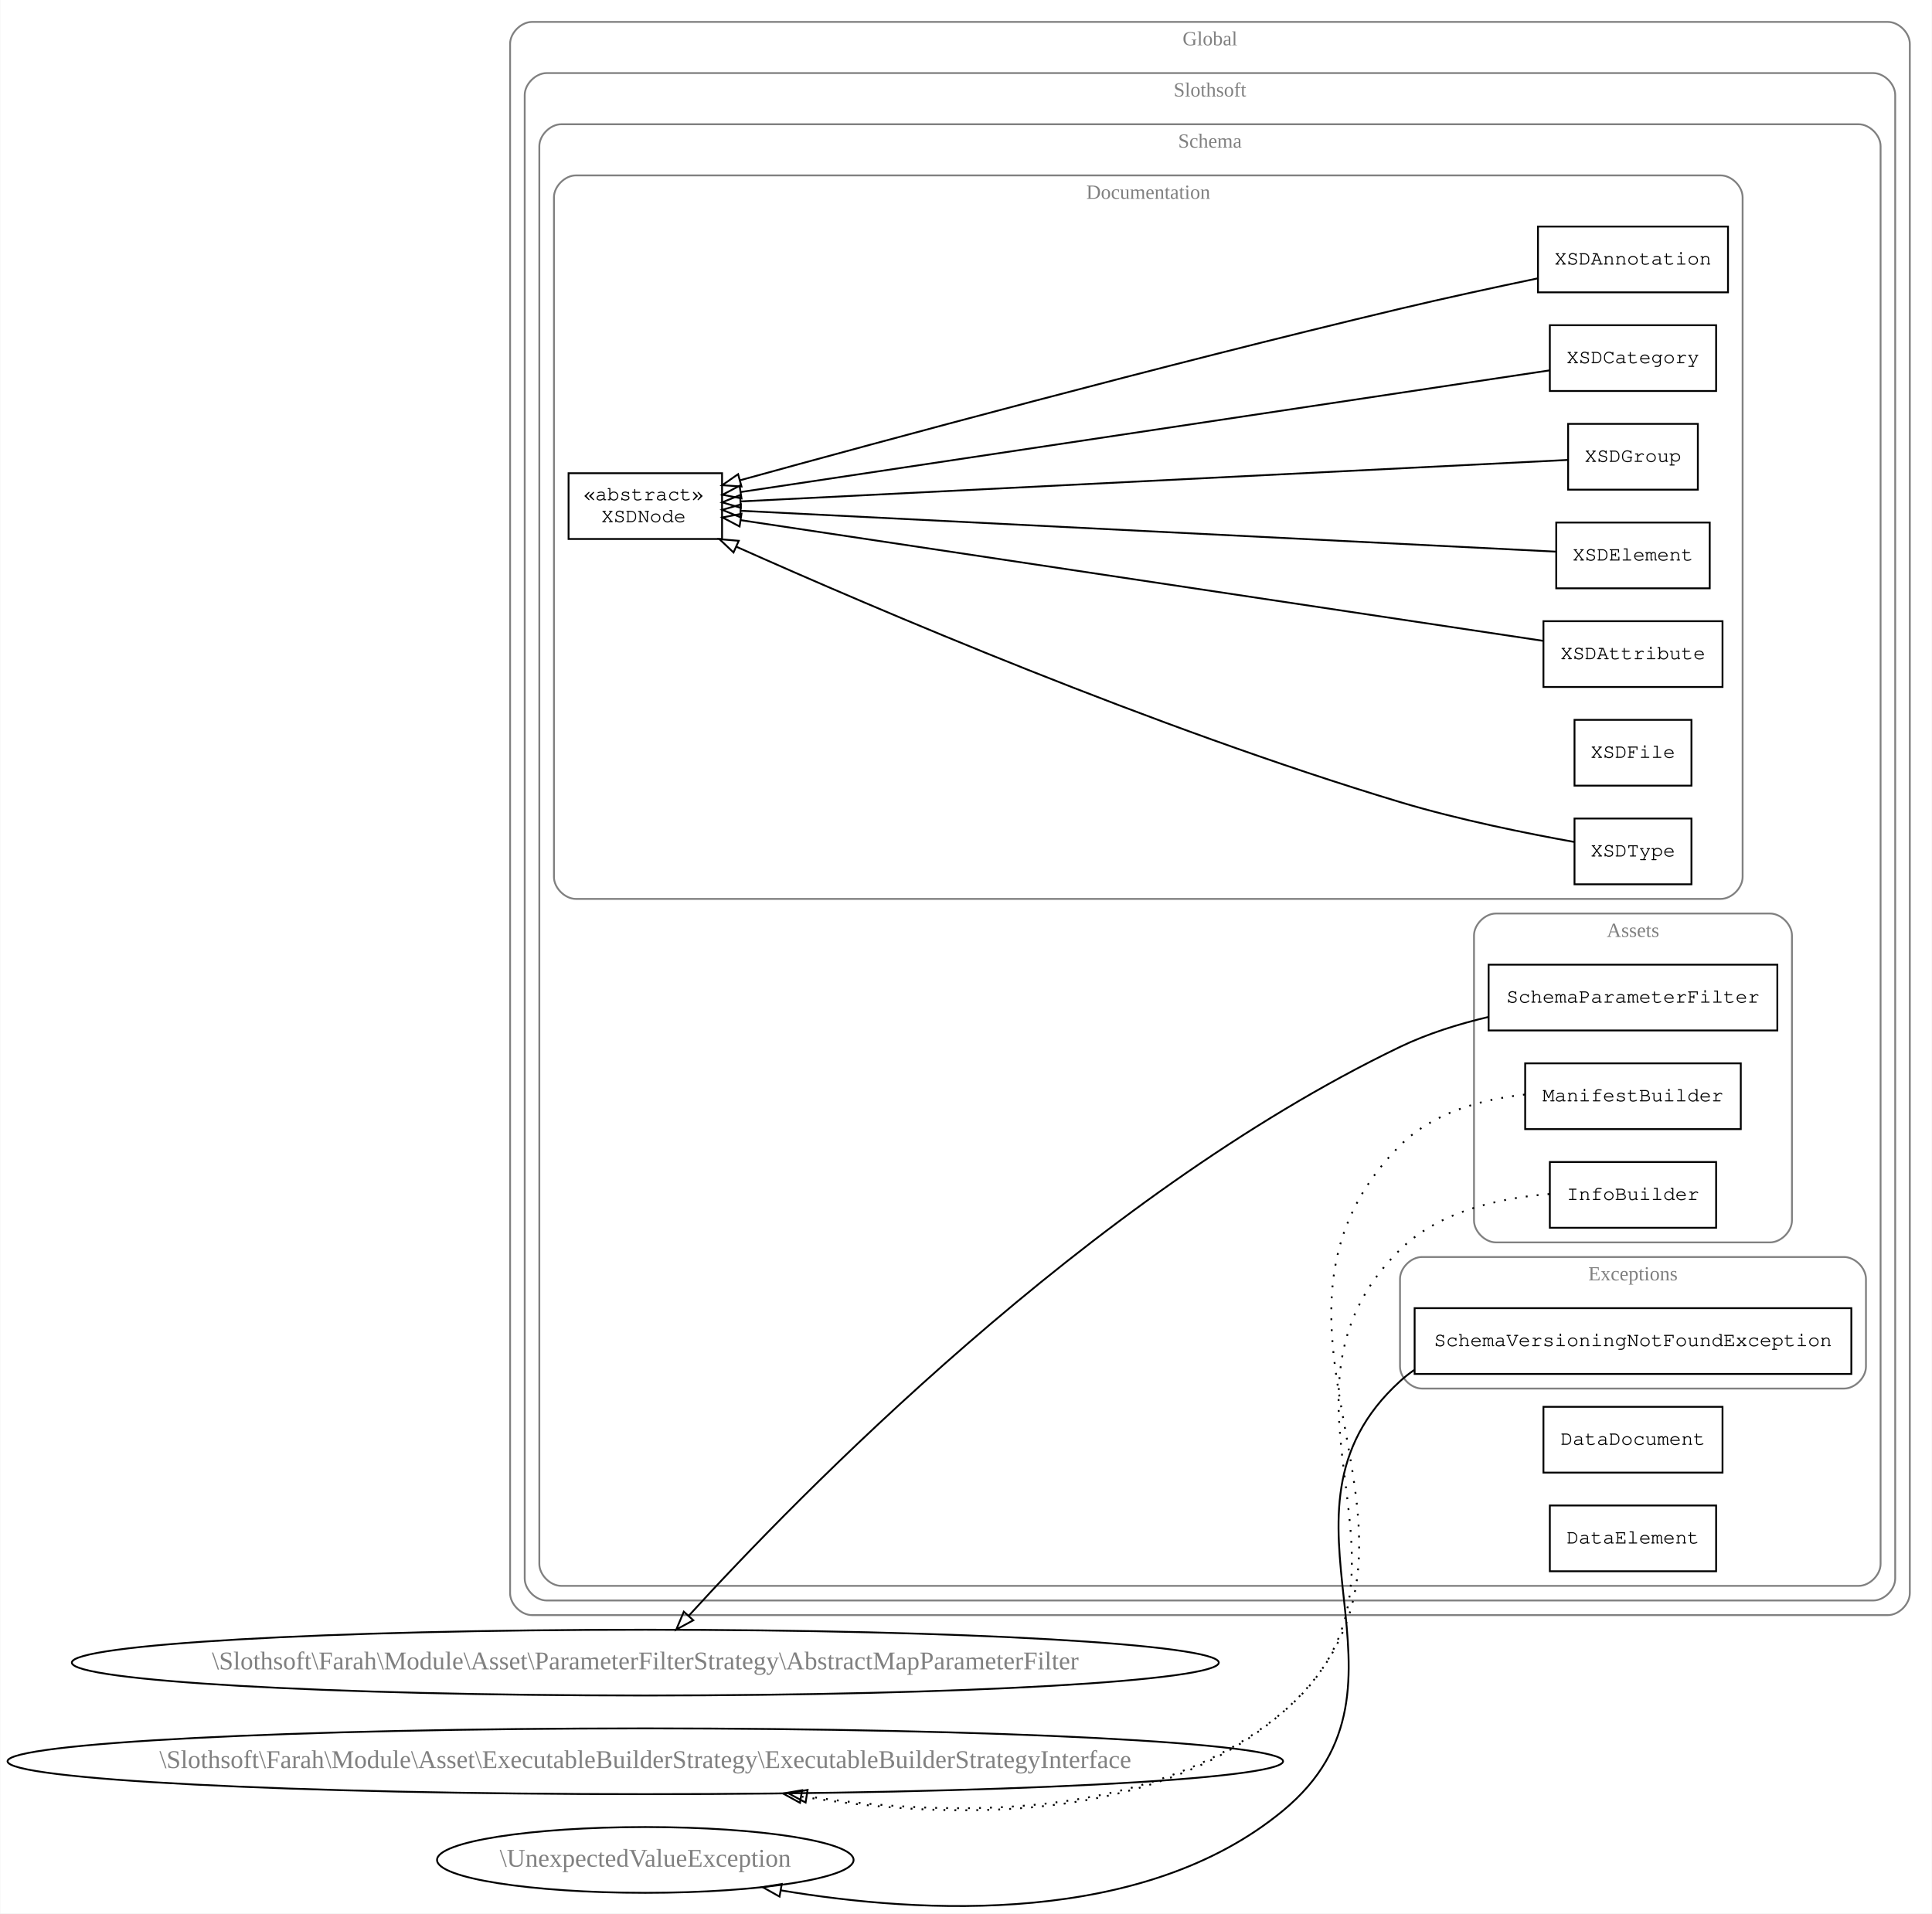
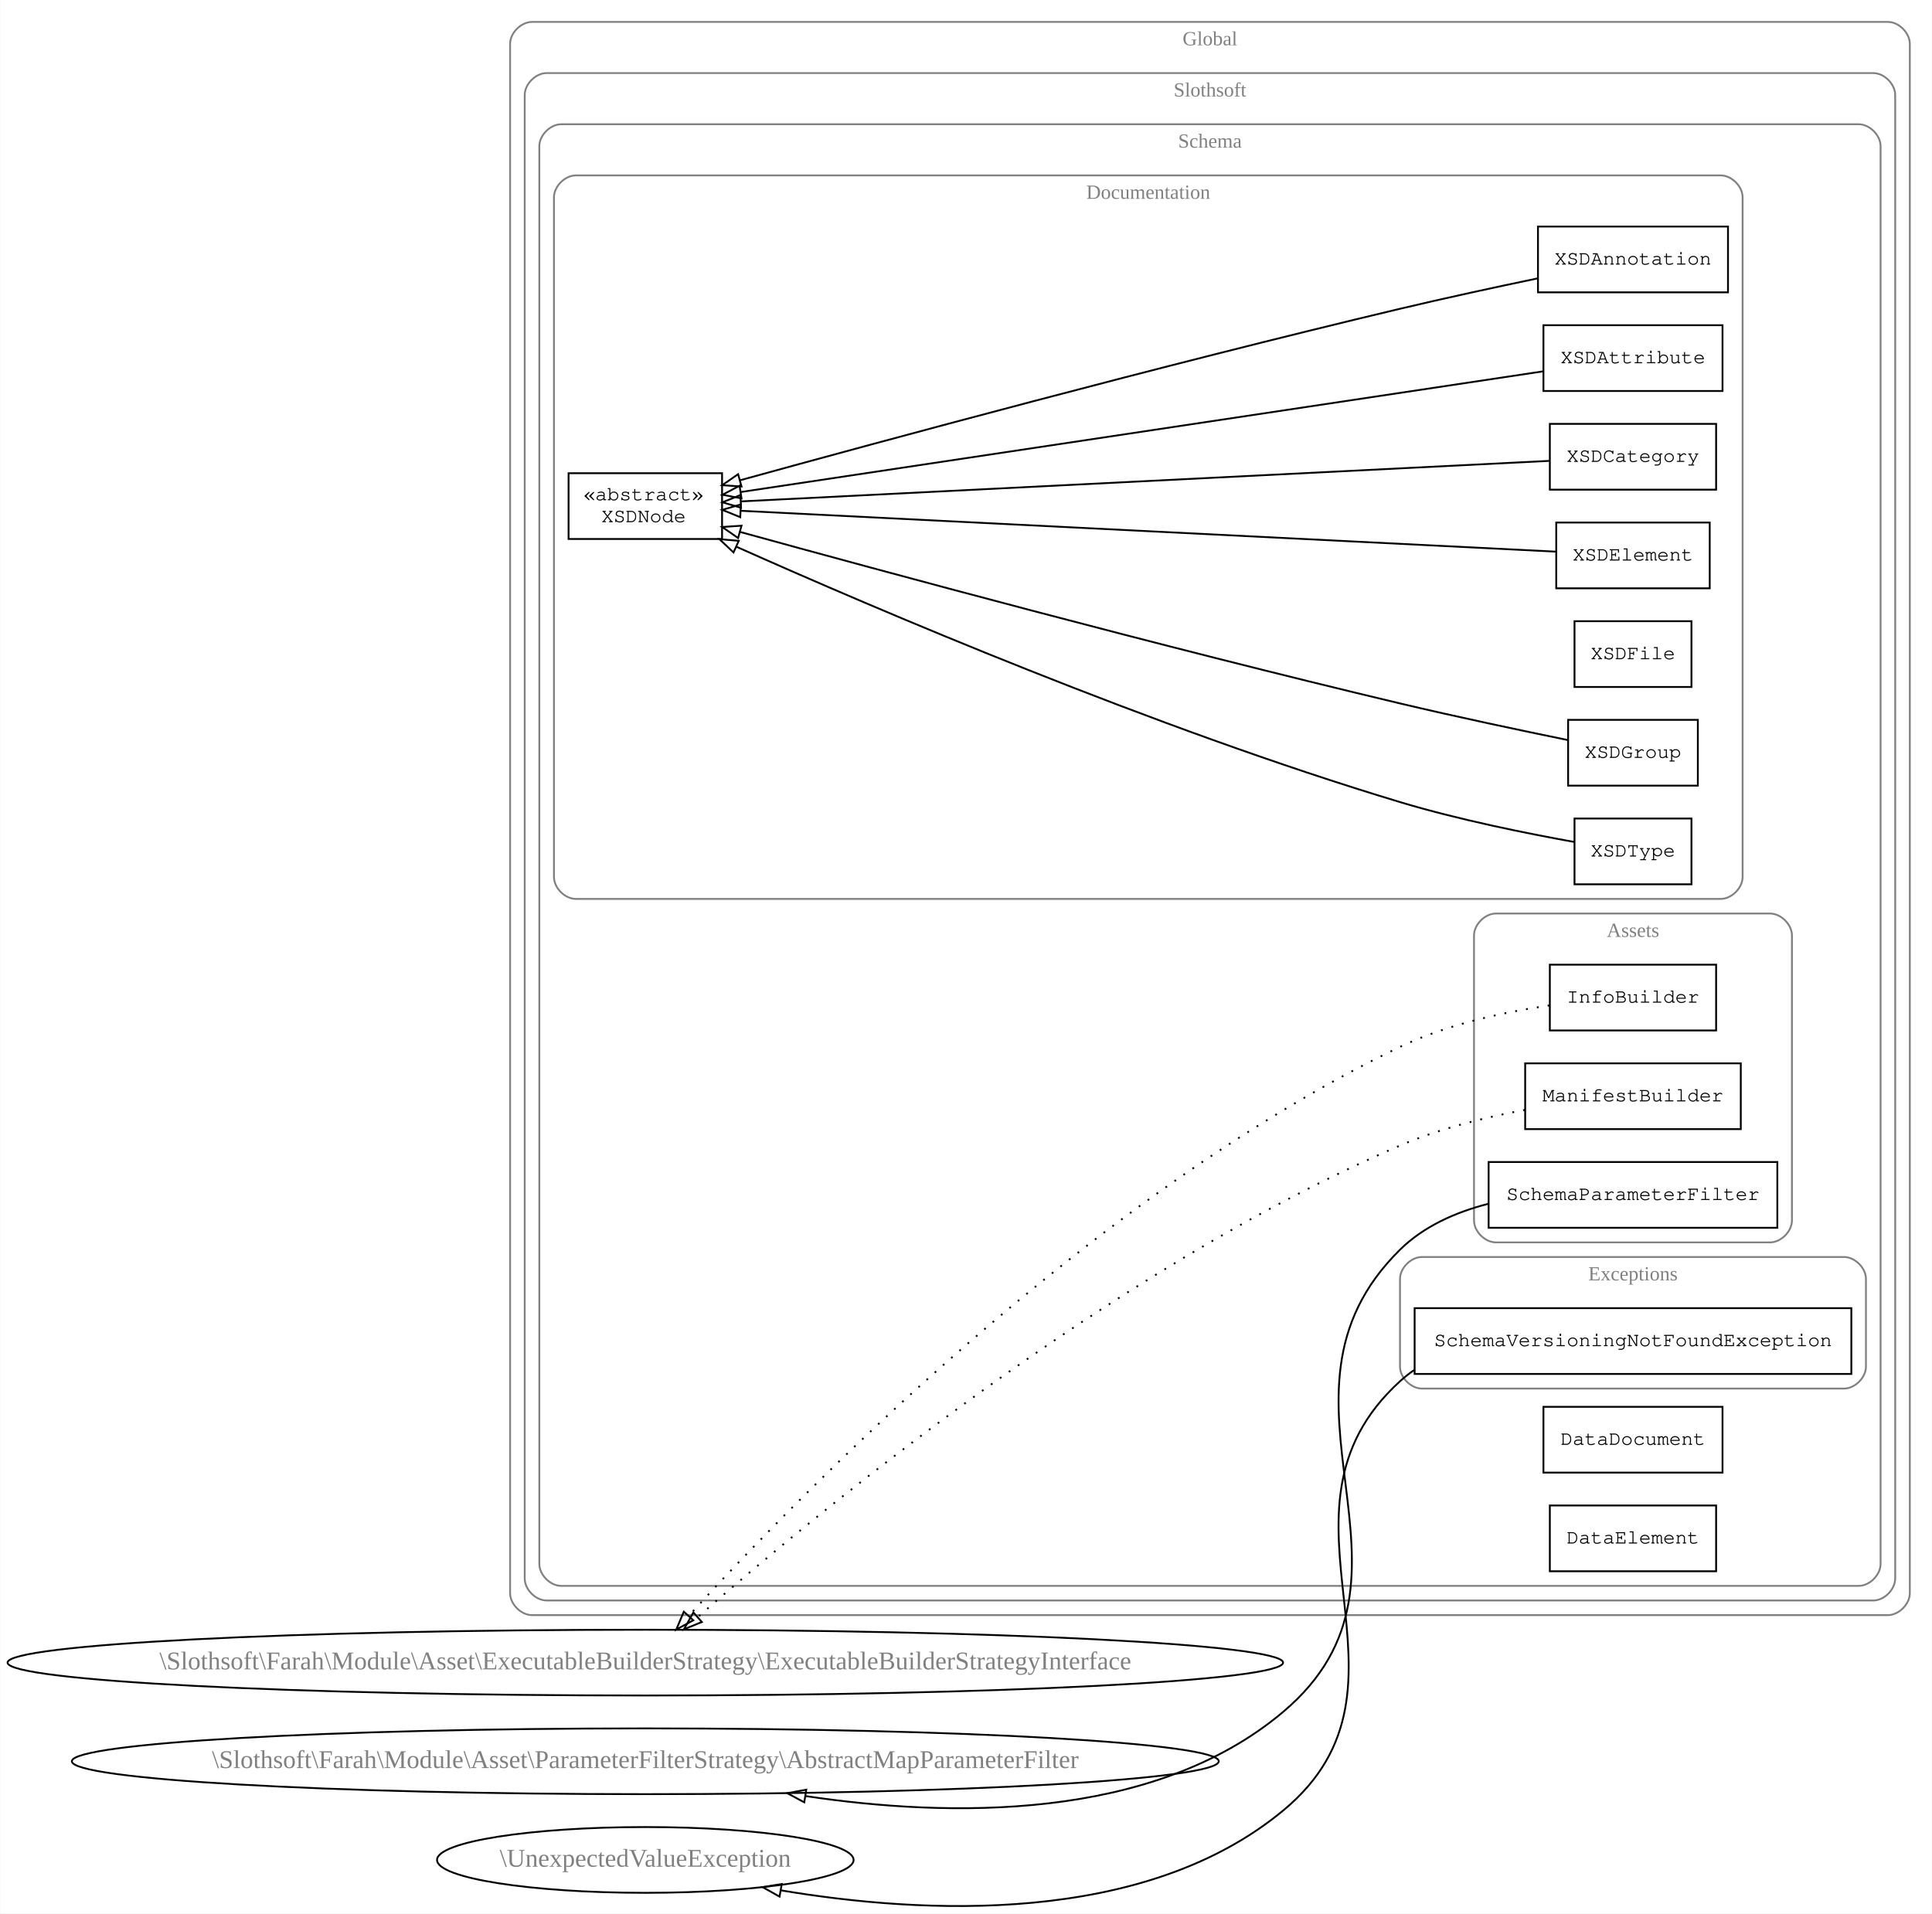
<svg xmlns="http://www.w3.org/2000/svg" width="1057pt" height="1047pt" viewBox="0.00 0.00 1057.04 1047.32">
  <g id="graph0" class="graph" transform="scale(1 1) rotate(0) translate(4 1043.32)">
    <polygon fill="white" stroke="none" points="-4,4 -4,-1043.32 1053.04,-1043.32 1053.04,4 -4,4" />
    <g id="clust1" class="cluster">
      <path fill="none" stroke="gray" d="M287.019,-159.316C287.019,-159.316 1029.04,-159.316 1029.04,-159.316 1035.04,-159.316 1041.04,-165.316 1041.04,-171.316 1041.04,-171.316 1041.04,-1019.32 1041.04,-1019.32 1041.04,-1025.32 1035.04,-1031.32 1029.04,-1031.32 1029.04,-1031.32 287.019,-1031.32 287.019,-1031.32 281.019,-1031.32 275.019,-1025.32 275.019,-1019.32 275.019,-1019.32 275.019,-171.316 275.019,-171.316 275.019,-165.316 281.019,-159.316 287.019,-159.316" />
      <text text-anchor="middle" x="658.029" y="-1018.52" font-family="Times New Roman,serif" font-size="11.00" fill="gray">Global</text>
    </g>
    <g id="clust2" class="cluster">
      <path fill="none" stroke="gray" d="M295.019,-167.316C295.019,-167.316 1021.04,-167.316 1021.04,-167.316 1027.04,-167.316 1033.04,-173.316 1033.04,-179.316 1033.04,-179.316 1033.04,-991.316 1033.04,-991.316 1033.04,-997.316 1027.04,-1003.32 1021.04,-1003.32 1021.04,-1003.32 295.019,-1003.32 295.019,-1003.32 289.019,-1003.32 283.019,-997.316 283.019,-991.316 283.019,-991.316 283.019,-179.316 283.019,-179.316 283.019,-173.316 289.019,-167.316 295.019,-167.316" />
      <text text-anchor="middle" x="658.029" y="-990.516" font-family="Times New Roman,serif" font-size="11.00" fill="gray">Slothsoft</text>
    </g>
    <g id="clust3" class="cluster">
      <path fill="none" stroke="gray" d="M303.019,-175.316C303.019,-175.316 1013.04,-175.316 1013.04,-175.316 1019.04,-175.316 1025.04,-181.316 1025.04,-187.316 1025.04,-187.316 1025.04,-963.316 1025.04,-963.316 1025.04,-969.316 1019.04,-975.316 1013.04,-975.316 1013.04,-975.316 303.019,-975.316 303.019,-975.316 297.019,-975.316 291.019,-969.316 291.019,-963.316 291.019,-963.316 291.019,-187.316 291.019,-187.316 291.019,-181.316 297.019,-175.316 303.019,-175.316" />
      <text text-anchor="middle" x="658.029" y="-962.516" font-family="Times New Roman,serif" font-size="11.00" fill="gray">Schema</text>
    </g>
-     <g id="clust5" class="cluster">
+     <g id="clust4" class="cluster">
      <path fill="none" stroke="gray" d="M814.538,-363.316C814.538,-363.316 964.538,-363.316 964.538,-363.316 970.538,-363.316 976.538,-369.316 976.538,-375.316 976.538,-375.316 976.538,-531.316 976.538,-531.316 976.538,-537.316 970.538,-543.316 964.538,-543.316 964.538,-543.316 814.538,-543.316 814.538,-543.316 808.538,-543.316 802.538,-537.316 802.538,-531.316 802.538,-531.316 802.538,-375.316 802.538,-375.316 802.538,-369.316 808.538,-363.316 814.538,-363.316" />
      <text text-anchor="middle" x="889.538" y="-530.516" font-family="Times New Roman,serif" font-size="11.00" fill="gray">Assets</text>
+     </g>
+     <g id="clust5" class="cluster">
+       <path fill="none" stroke="gray" d="M311.019,-551.316C311.019,-551.316 937.538,-551.316 937.538,-551.316 943.538,-551.316 949.538,-557.316 949.538,-563.316 949.538,-563.316 949.538,-935.316 949.538,-935.316 949.538,-941.316 943.538,-947.316 937.538,-947.316 937.538,-947.316 311.019,-947.316 311.019,-947.316 305.019,-947.316 299.019,-941.316 299.019,-935.316 299.019,-935.316 299.019,-563.316 299.019,-563.316 299.019,-557.316 305.019,-551.316 311.019,-551.316" />
+       <text text-anchor="middle" x="624.279" y="-934.516" font-family="Times New Roman,serif" font-size="11.00" fill="gray">Documentation</text>
    </g>
    <g id="clust6" class="cluster">
      <path fill="none" stroke="gray" d="M774.038,-283.316C774.038,-283.316 1005.04,-283.316 1005.04,-283.316 1011.04,-283.316 1017.04,-289.316 1017.04,-295.316 1017.04,-295.316 1017.04,-343.316 1017.04,-343.316 1017.04,-349.316 1011.04,-355.316 1005.04,-355.316 1005.04,-355.316 774.038,-355.316 774.038,-355.316 768.038,-355.316 762.038,-349.316 762.038,-343.316 762.038,-343.316 762.038,-295.316 762.038,-295.316 762.038,-289.316 768.038,-283.316 774.038,-283.316" />
      <text text-anchor="middle" x="889.538" y="-342.516" font-family="Times New Roman,serif" font-size="11.00" fill="gray">Exceptions</text>
    </g>
-     <g id="clust4" class="cluster">
-       <path fill="none" stroke="gray" d="M311.019,-551.316C311.019,-551.316 937.538,-551.316 937.538,-551.316 943.538,-551.316 949.538,-557.316 949.538,-563.316 949.538,-563.316 949.538,-935.316 949.538,-935.316 949.538,-941.316 943.538,-947.316 937.538,-947.316 937.538,-947.316 311.019,-947.316 311.019,-947.316 305.019,-947.316 299.019,-941.316 299.019,-935.316 299.019,-935.316 299.019,-563.316 299.019,-563.316 299.019,-557.316 305.019,-551.316 311.019,-551.316" />
-       <text text-anchor="middle" x="624.279" y="-934.516" font-family="Times New Roman,serif" font-size="11.00" fill="gray">Documentation</text>
+     <g id="node1" class="node">
+       <polygon fill="none" stroke="black" points="935.038,-515.316 844.038,-515.316 844.038,-479.316 935.038,-479.316 935.038,-515.316" />
+       <text text-anchor="middle" x="889.538" y="-494.516" font-family="Courier,monospace" font-size="11.00">InfoBuilder</text>
    </g>
-     <g id="node1" class="node">
+     <g id="node15" class="node">
+       <ellipse fill="none" stroke="black" cx="349.019" cy="-133.316" rx="349.038" ry="18" />
+       <text text-anchor="middle" x="349.019" y="-129.616" font-family="Times New Roman,serif" font-size="14.00" fill="gray">\Slothsoft\Farah\Module\Asset\ExecutableBuilderStrategy\ExecutableBuilderStrategyInterface</text>
+     </g>
+     <g id="edge1" class="edge">
+       <path fill="none" stroke="black" stroke-dasharray="1,5" d="M843.833,-493.024C818.831,-489.357 787.643,-482.62 762.038,-470.316 591.898,-388.564 430.956,-222.721 372.854,-159.028" />
+       <polygon fill="none" stroke="black" points="375.279,-156.491 365.971,-151.431 370.091,-161.191 375.279,-156.491" />
+     </g>
+     <g id="node2" class="node">
+       <polygon fill="none" stroke="black" points="948.538,-461.316 830.538,-461.316 830.538,-425.316 948.538,-425.316 948.538,-461.316" />
+       <text text-anchor="middle" x="889.538" y="-440.516" font-family="Courier,monospace" font-size="11.00">ManifestBuilder</text>
+     </g>
+     <g id="edge2" class="edge">
+       <path fill="none" stroke="black" stroke-dasharray="1,5" d="M830.399,-435.821C808.394,-431.727 783.494,-425.542 762.038,-416.316 602.634,-347.778 440.888,-213.663 377.701,-158.219" />
+       <polygon fill="none" stroke="black" points="379.955,-155.541 370.142,-151.548 375.324,-160.79 379.955,-155.541" />
+     </g>
+     <g id="node3" class="node">
+       <polygon fill="none" stroke="black" points="968.538,-407.316 810.538,-407.316 810.538,-371.316 968.538,-371.316 968.538,-407.316" />
+       <text text-anchor="middle" x="889.538" y="-386.516" font-family="Courier,monospace" font-size="11.00">SchemaParameterFilter</text>
+     </g>
+     <g id="node16" class="node">
+       <ellipse fill="none" stroke="black" cx="349.019" cy="-79.316" rx="313.844" ry="18" />
+       <text text-anchor="middle" x="349.019" y="-75.616" font-family="Times New Roman,serif" font-size="14.00" fill="gray">\Slothsoft\Farah\Module\Asset\ParameterFilterStrategy\AbstractMapParameterFilter</text>
+     </g>
+     <g id="edge3" class="edge">
+       <path fill="none" stroke="black" d="M810.275,-384.414C792.508,-379.862 775.062,-372.147 762.038,-359.316 679.414,-277.916 786.732,-181.057 698.038,-106.316 626.412,-45.959 514.416,-48.641 436.906,-60.244" />
+       <polygon fill="none" stroke="black" points="436.014,-56.841 426.681,-61.856 437.104,-63.756 436.014,-56.841" />
+     </g>
+     <g id="node4" class="node">
      <polygon fill="none" stroke="black" points="941.538,-919.316 837.538,-919.316 837.538,-883.316 941.538,-883.316 941.538,-919.316" />
      <text text-anchor="middle" x="889.538" y="-898.516" font-family="Courier,monospace" font-size="11.00">XSDAnnotation</text>
    </g>
-     <g id="node8" class="node">
+     <g id="node10" class="node">
      <polygon fill="none" stroke="black" points="391.019,-784.316 307.019,-784.316 307.019,-748.316 391.019,-748.316 391.019,-784.316" />
      <text text-anchor="start" x="315.019" y="-769.516" font-family="Courier,monospace" font-size="11.00">«abstract»</text>
      <text text-anchor="start" x="325.019" y="-757.516" font-family="Courier,monospace" font-size="11.00">XSDNode</text>
    </g>
-     <g id="edge1" class="edge">
+     <g id="edge4" class="edge">
      <path fill="none" stroke="black" d="M837.331,-890.946C814.267,-886.132 786.726,-880.184 762.038,-874.316 631.39,-843.268 478.77,-801.924 401.091,-780.514" />
      <polygon fill="none" stroke="black" points="401.661,-777.041 391.09,-777.754 399.799,-783.788 401.661,-777.041" />
    </g>
-     <g id="node2" class="node">
-       <polygon fill="none" stroke="black" points="935.038,-865.316 844.038,-865.316 844.038,-829.316 935.038,-829.316 935.038,-865.316" />
-       <text text-anchor="middle" x="889.538" y="-844.516" font-family="Courier,monospace" font-size="11.00">XSDCategory</text>
+     <g id="node5" class="node">
+       <polygon fill="none" stroke="black" points="938.538,-865.316 840.538,-865.316 840.538,-829.316 938.538,-829.316 938.538,-865.316" />
+       <text text-anchor="middle" x="889.538" y="-844.516" font-family="Courier,monospace" font-size="11.00">XSDAttribute</text>
    </g>
-     <g id="edge2" class="edge">
-       <path fill="none" stroke="black" d="M844.011,-840.619C744.875,-825.708 506.442,-789.844 401.3,-774.03" />
-       <polygon fill="none" stroke="black" points="401.659,-770.544 391.25,-772.518 400.618,-777.467 401.659,-770.544" />
+     <g id="edge5" class="edge">
+       <path fill="none" stroke="black" d="M840.274,-840.057C738.962,-824.818 504.943,-789.619 401.166,-774.01" />
+       <polygon fill="none" stroke="black" points="401.651,-770.543 391.242,-772.517 400.61,-777.465 401.651,-770.543" />
    </g>
-     <g id="node3" class="node">
-       <polygon fill="none" stroke="black" points="925.038,-811.316 854.038,-811.316 854.038,-775.316 925.038,-775.316 925.038,-811.316" />
-       <text text-anchor="middle" x="889.538" y="-790.516" font-family="Courier,monospace" font-size="11.00">XSDGroup</text>
+     <g id="node6" class="node">
+       <polygon fill="none" stroke="black" points="935.038,-811.316 844.038,-811.316 844.038,-775.316 935.038,-775.316 935.038,-811.316" />
+       <text text-anchor="middle" x="889.538" y="-790.516" font-family="Courier,monospace" font-size="11.00">XSDCategory</text>
    </g>
-     <g id="edge3" class="edge">
-       <path fill="none" stroke="black" d="M854.032,-791.586C761.941,-786.969 509.981,-774.337 401.174,-768.881" />
-       <polygon fill="none" stroke="black" points="401.264,-765.381 391.101,-768.376 400.913,-772.373 401.264,-765.381" />
+     <g id="edge6" class="edge">
+       <path fill="none" stroke="black" d="M844.011,-791.084C744.875,-786.114 506.442,-774.159 401.3,-768.888" />
+       <polygon fill="none" stroke="black" points="401.413,-765.389 391.25,-768.384 401.062,-772.38 401.413,-765.389" />
    </g>
-     <g id="node4" class="node">
+     <g id="node7" class="node">
      <polygon fill="none" stroke="black" points="931.538,-757.316 847.538,-757.316 847.538,-721.316 931.538,-721.316 931.538,-757.316" />
      <text text-anchor="middle" x="889.538" y="-736.516" font-family="Courier,monospace" font-size="11.00">XSDElement</text>
    </g>
-     <g id="edge4" class="edge">
+     <g id="edge7" class="edge">
      <path fill="none" stroke="black" d="M847.176,-741.39C750.046,-746.26 507.59,-758.416 401.307,-763.745" />
      <polygon fill="none" stroke="black" points="400.965,-760.258 391.153,-764.254 401.316,-767.249 400.965,-760.258" />
    </g>
-     <g id="node5" class="node">
-       <polygon fill="none" stroke="black" points="938.538,-703.316 840.538,-703.316 840.538,-667.316 938.538,-667.316 938.538,-703.316" />
-       <text text-anchor="middle" x="889.538" y="-682.516" font-family="Courier,monospace" font-size="11.00">XSDAttribute</text>
+     <g id="node8" class="node">
+       <polygon fill="none" stroke="black" points="921.538,-703.316 857.538,-703.316 857.538,-667.316 921.538,-667.316 921.538,-703.316" />
+       <text text-anchor="middle" x="889.538" y="-682.516" font-family="Courier,monospace" font-size="11.00">XSDFile</text>
    </g>
-     <g id="edge7" class="edge">
-       <path fill="none" stroke="black" d="M840.274,-692.576C738.962,-707.814 504.943,-743.014 401.166,-758.623" />
-       <polygon fill="none" stroke="black" points="400.61,-755.167 391.242,-760.116 401.651,-762.09 400.61,-755.167" />
+     <g id="node9" class="node">
+       <polygon fill="none" stroke="black" points="925.038,-649.316 854.038,-649.316 854.038,-613.316 925.038,-613.316 925.038,-649.316" />
+       <text text-anchor="middle" x="889.538" y="-628.516" font-family="Courier,monospace" font-size="11.00">XSDGroup</text>
    </g>
-     <g id="node6" class="node">
-       <polygon fill="none" stroke="black" points="921.538,-649.316 857.538,-649.316 857.538,-613.316 921.538,-613.316 921.538,-649.316" />
-       <text text-anchor="middle" x="889.538" y="-628.516" font-family="Courier,monospace" font-size="11.00">XSDFile</text>
+     <g id="edge8" class="edge">
+       <path fill="none" stroke="black" d="M853.811,-638.279C828.34,-643.496 792.953,-650.97 762.038,-658.316 631.39,-689.365 478.77,-730.709 401.091,-752.119" />
+       <polygon fill="none" stroke="black" points="399.799,-748.845 391.09,-754.879 401.661,-755.592 399.799,-748.845" />
    </g>
-     <g id="node7" class="node">
+     <g id="node11" class="node">
      <polygon fill="none" stroke="black" points="921.538,-595.316 857.538,-595.316 857.538,-559.316 921.538,-559.316 921.538,-595.316" />
      <text text-anchor="middle" x="889.538" y="-574.516" font-family="Courier,monospace" font-size="11.00">XSDType</text>
    </g>
-     <g id="edge8" class="edge">
+     <g id="edge9" class="edge">
      <path fill="none" stroke="black" d="M857.506,-582.468C831.674,-587.106 794.078,-594.67 762.038,-604.316 627.584,-644.798 475.206,-710.002 398.957,-744.028" />
      <polygon fill="none" stroke="black" points="397.295,-740.937 389.599,-748.218 400.156,-747.326 397.295,-740.937" />
-     </g>
-     <g id="node9" class="node">
-       <polygon fill="none" stroke="black" points="968.538,-515.316 810.538,-515.316 810.538,-479.316 968.538,-479.316 968.538,-515.316" />
-       <text text-anchor="middle" x="889.538" y="-494.516" font-family="Courier,monospace" font-size="11.00">SchemaParameterFilter</text>
-     </g>
-     <g id="node15" class="node">
-       <ellipse fill="none" stroke="black" cx="349.019" cy="-133.316" rx="313.844" ry="18" />
-       <text text-anchor="middle" x="349.019" y="-129.616" font-family="Times New Roman,serif" font-size="14.00" fill="gray">\Slothsoft\Farah\Module\Asset\ParameterFilterStrategy\AbstractMapParameterFilter</text>
-     </g>
-     <g id="edge5" class="edge">
-       <path fill="none" stroke="black" d="M810.349,-486.693C793.905,-482.806 777.016,-477.514 762.038,-470.316 591.898,-388.564 430.956,-222.721 372.854,-159.028" />
-       <polygon fill="none" stroke="black" points="375.279,-156.491 365.971,-151.431 370.091,-161.191 375.279,-156.491" />
-     </g>
-     <g id="node10" class="node">
-       <polygon fill="none" stroke="black" points="948.538,-461.316 830.538,-461.316 830.538,-425.316 948.538,-425.316 948.538,-461.316" />
-       <text text-anchor="middle" x="889.538" y="-440.516" font-family="Courier,monospace" font-size="11.00">ManifestBuilder</text>
-     </g>
-     <g id="node16" class="node">
-       <ellipse fill="none" stroke="black" cx="349.019" cy="-79.316" rx="349.038" ry="18" />
-       <text text-anchor="middle" x="349.019" y="-75.616" font-family="Times New Roman,serif" font-size="14.00" fill="gray">\Slothsoft\Farah\Module\Asset\ExecutableBuilderStrategy\ExecutableBuilderStrategyInterface</text>
-     </g>
-     <g id="edge6" class="edge">
-       <path fill="none" stroke="black" stroke-dasharray="1,5" d="M830.315,-444.236C806.192,-441.559 779.763,-434.16 762.038,-416.316 662.893,-316.506 803.589,-199.326 698.038,-106.316 626.892,-43.625 512.699,-47.484 434.662,-59.96" />
-       <polygon fill="none" stroke="black" points="433.659,-56.579 424.377,-61.687 434.818,-63.482 433.659,-56.579" />
-     </g>
-     <g id="node11" class="node">
-       <polygon fill="none" stroke="black" points="935.038,-407.316 844.038,-407.316 844.038,-371.316 935.038,-371.316 935.038,-407.316" />
-       <text text-anchor="middle" x="889.538" y="-386.516" font-family="Courier,monospace" font-size="11.00">InfoBuilder</text>
-     </g>
-     <g id="edge9" class="edge">
-       <path fill="none" stroke="black" stroke-dasharray="1,5" d="M843.802,-389.786C816.731,-387.659 783.423,-380.384 762.038,-359.316 679.414,-277.916 786.732,-181.057 698.038,-106.316 626.634,-46.146 515.109,-48.625 437.627,-60.137" />
-       <polygon fill="none" stroke="black" points="436.741,-56.732 427.403,-61.737 437.824,-63.648 436.741,-56.732" />
    </g>
    <g id="node12" class="node">
      <polygon fill="none" stroke="black" points="1009.04,-327.316 770.038,-327.316 770.038,-291.316 1009.04,-291.316 1009.04,-327.316" />
      <text text-anchor="middle" x="889.538" y="-306.516" font-family="Courier,monospace" font-size="11.00">SchemaVersioningNotFoundException</text>
    </g>
    <g id="node17" class="node">
      <ellipse fill="none" stroke="black" cx="349.019" cy="-25.316" rx="113.98" ry="18" />
      <text text-anchor="middle" x="349.019" y="-21.616" font-family="Times New Roman,serif" font-size="14.00" fill="gray">\UnexpectedValueException</text>
    </g>
    <g id="edge10" class="edge">
      <path fill="none" stroke="black" d="M769.864,-293.519C767.128,-291.63 764.511,-289.567 762.038,-287.316 681.994,-214.442 781.444,-121.318 698.038,-52.316 621.623,10.902 500.685,4.327 423.376,-8.643" />
      <polygon fill="none" stroke="black" points="422.479,-5.246 413.235,-10.422 423.689,-12.141 422.479,-5.246" />
    </g>
    <g id="node13" class="node">
      <polygon fill="none" stroke="black" points="938.538,-273.316 840.538,-273.316 840.538,-237.316 938.538,-237.316 938.538,-273.316" />
      <text text-anchor="middle" x="889.538" y="-252.516" font-family="Courier,monospace" font-size="11.00">DataDocument</text>
    </g>
    <g id="node14" class="node">
      <polygon fill="none" stroke="black" points="935.038,-219.316 844.038,-219.316 844.038,-183.316 935.038,-183.316 935.038,-219.316" />
      <text text-anchor="middle" x="889.538" y="-198.516" font-family="Courier,monospace" font-size="11.00">DataElement</text>
    </g>
  </g>
</svg>
